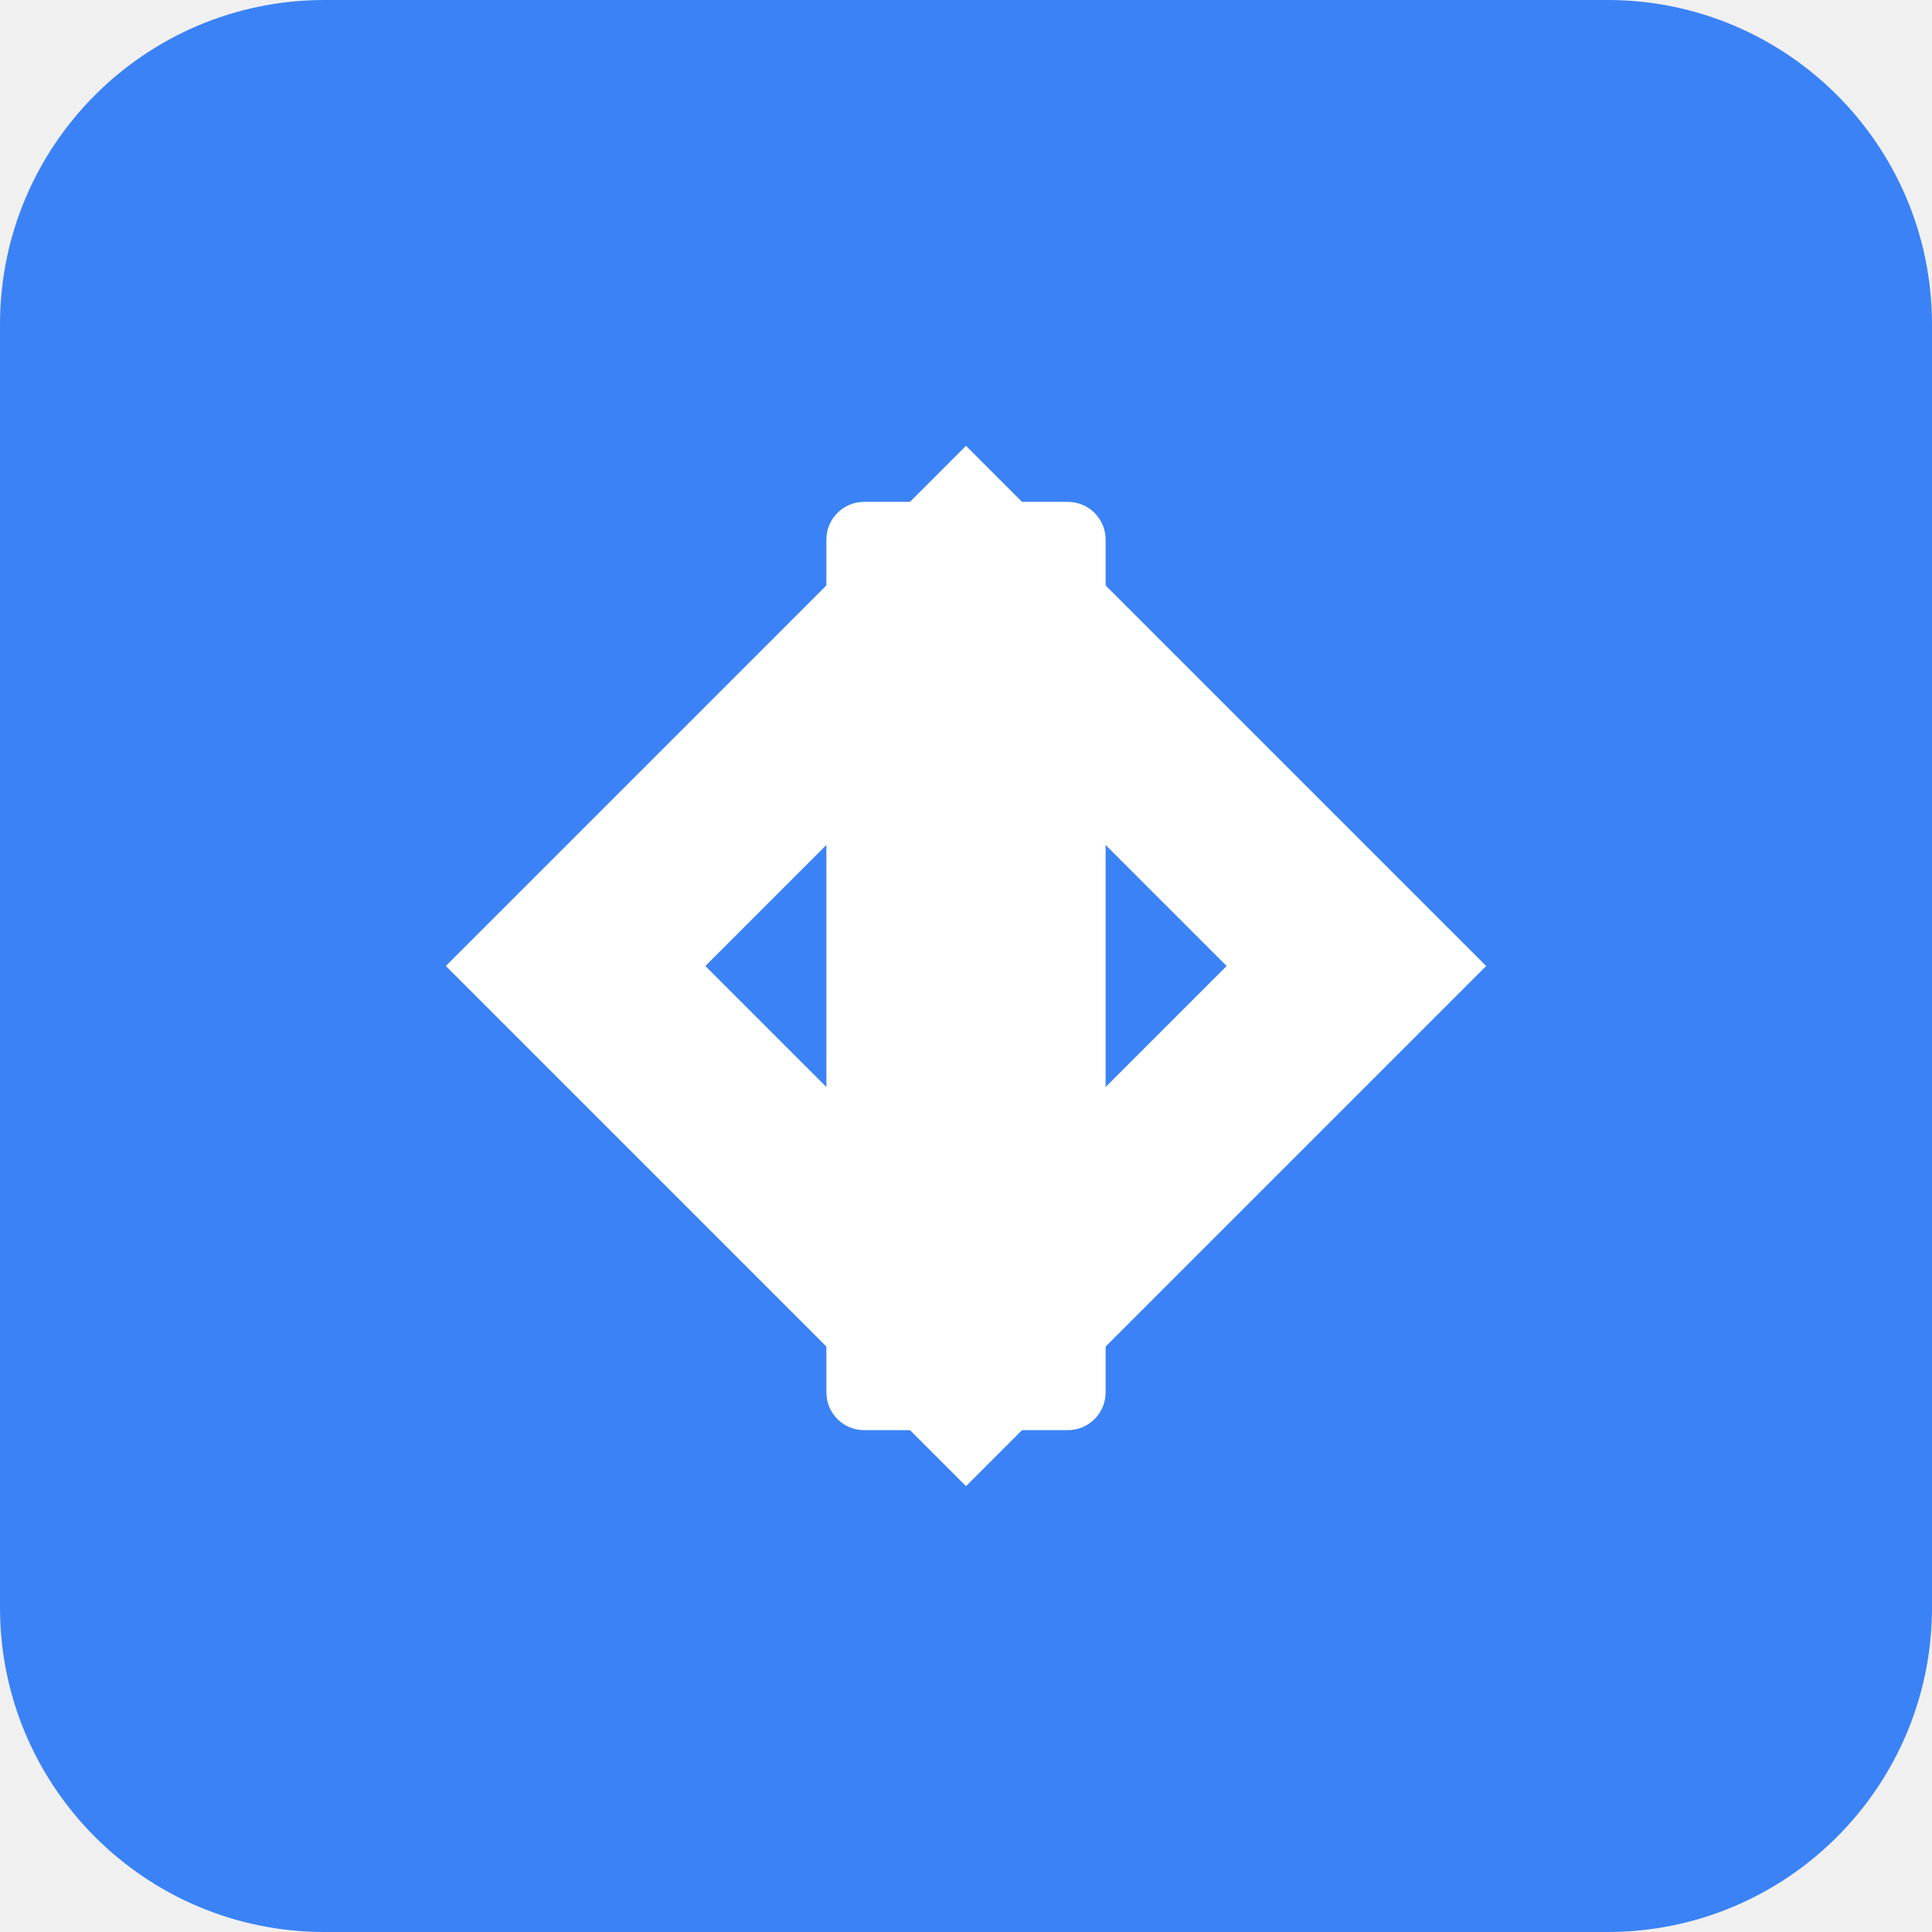
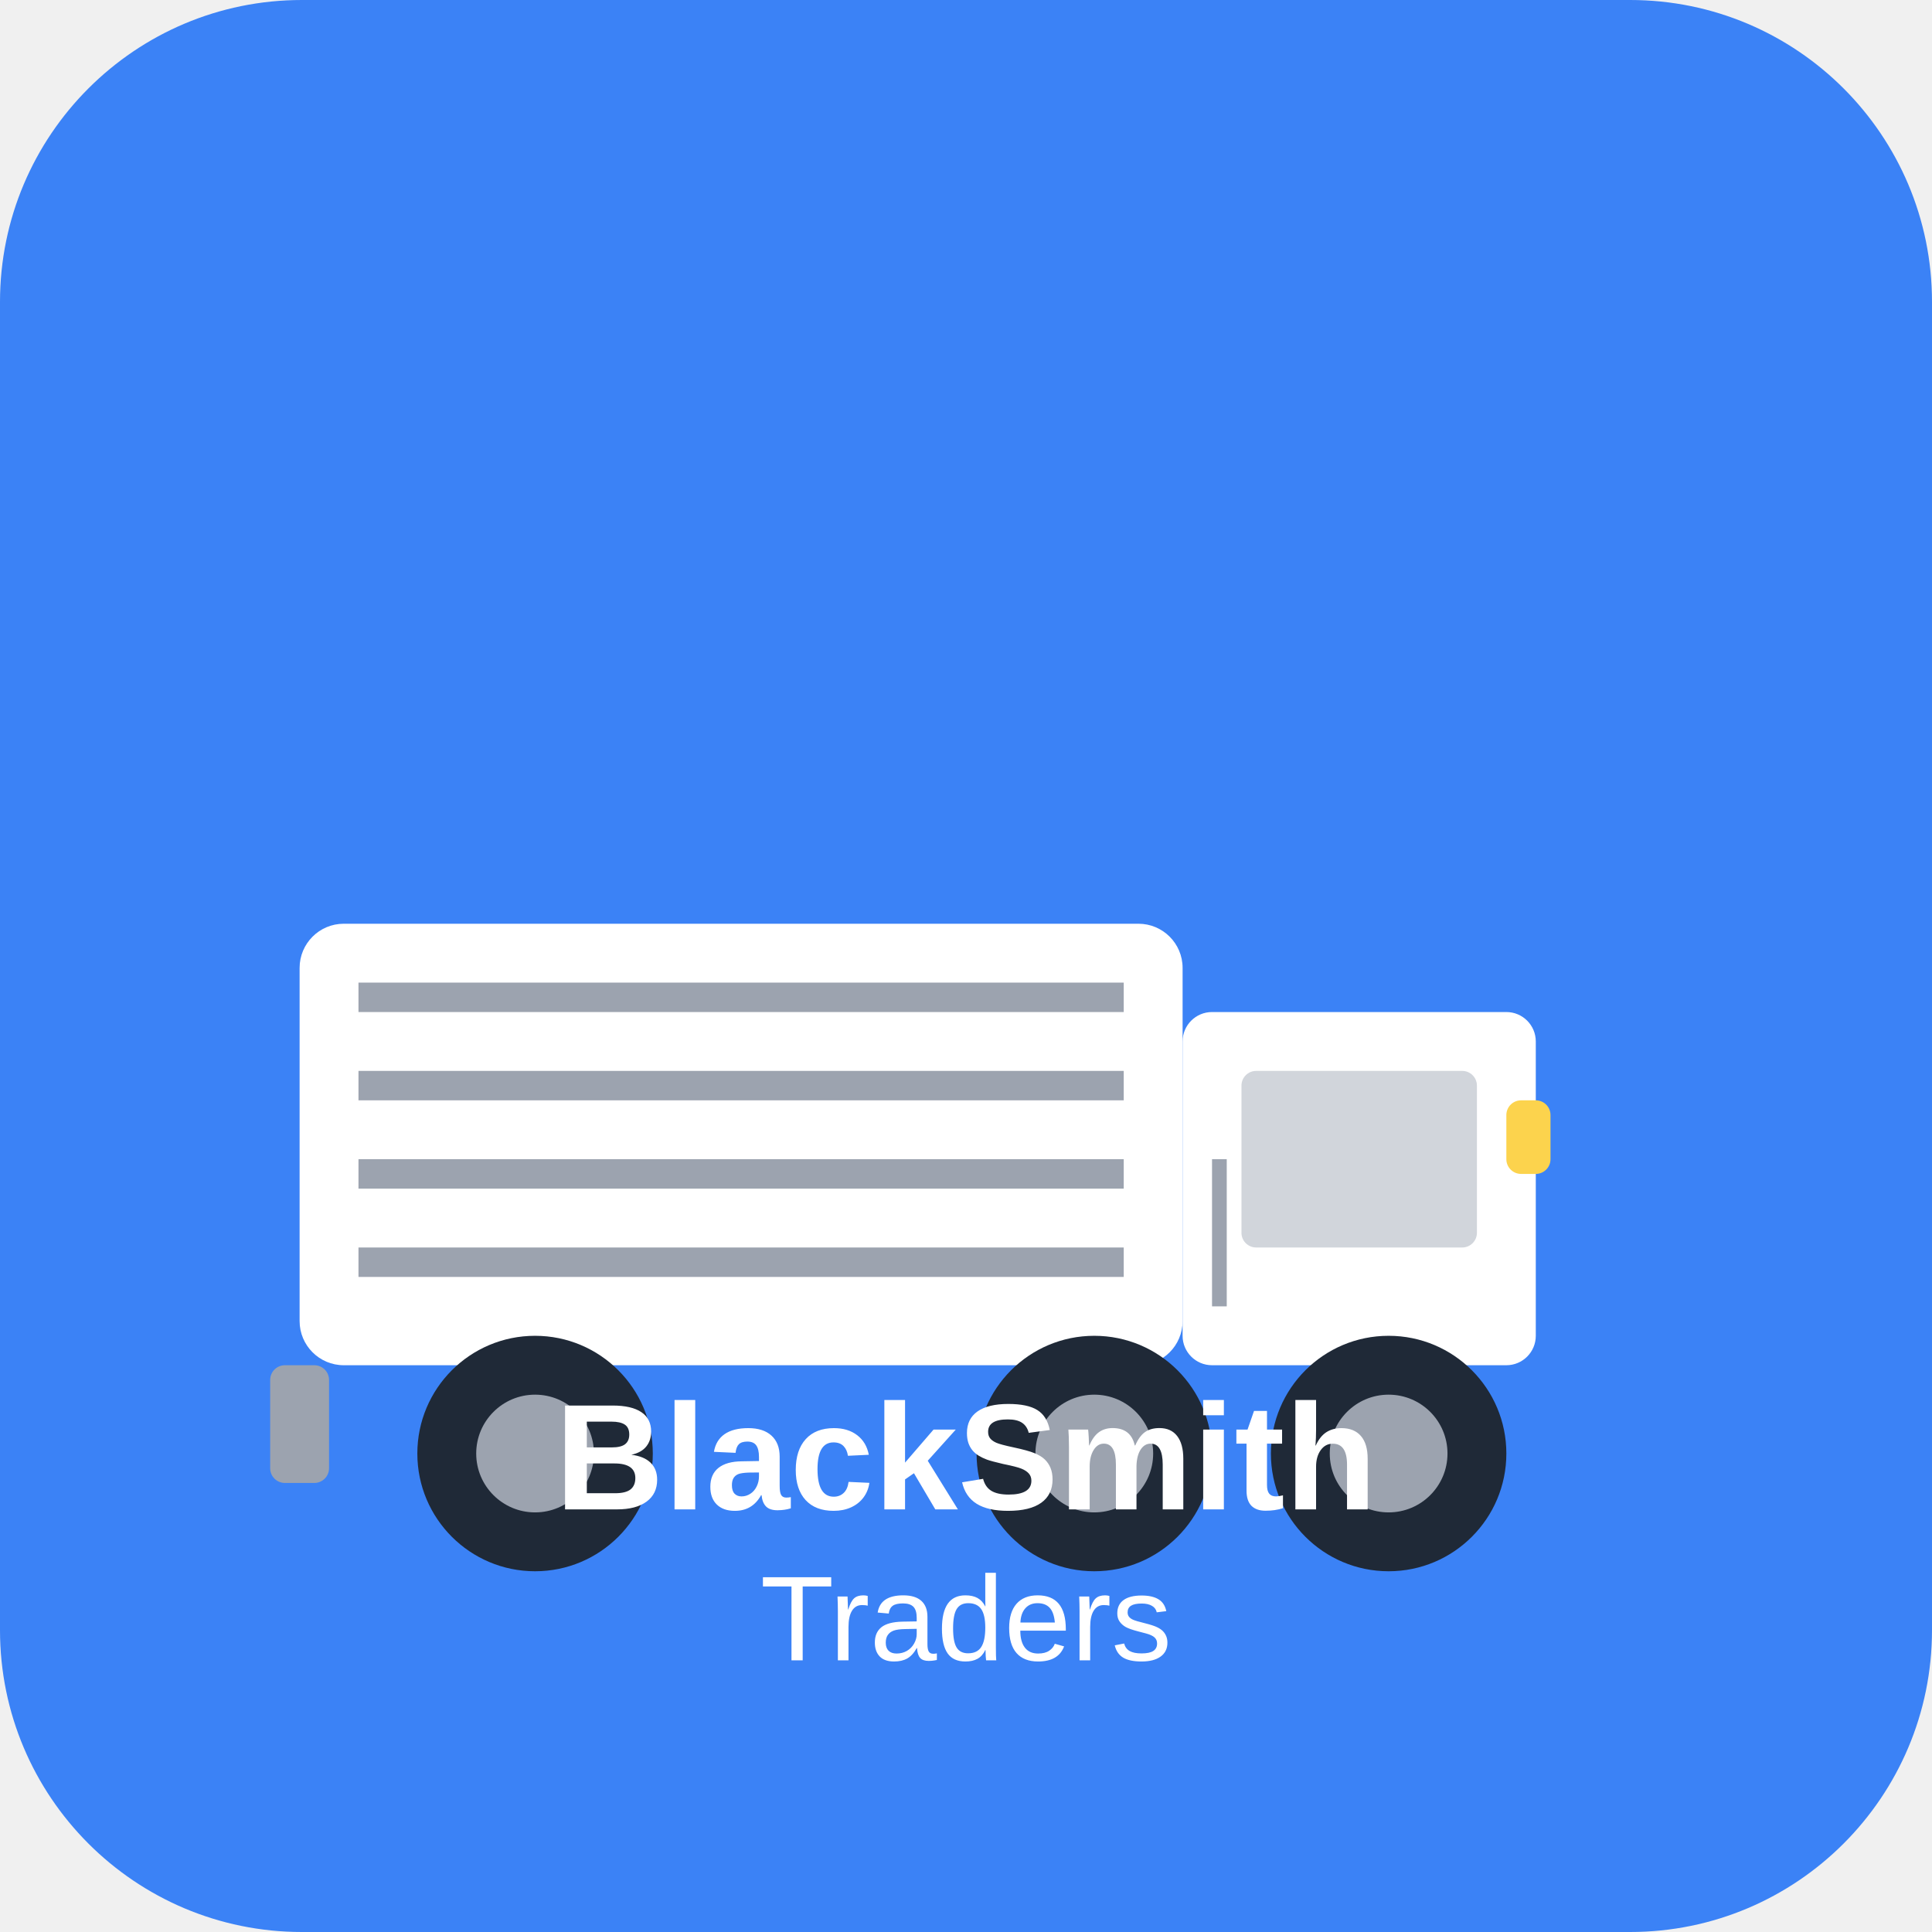
- <svg xmlns="http://www.w3.org/2000/svg" width="512" height="512" viewBox="0 0 512 512">
-   <rect width="512" height="512" fill="#3b82f6" rx="86" ry="86" />
-   <path d="M133 256 L256 133 L379 256 L256 379 Z" fill="white" stroke="white" stroke-width="21" />
-   <path d="M194 256 L256 194 L318 256 L256 318 Z" fill="#3b82f6" stroke="#3b82f6" stroke-width="10" />
-   <rect x="219" y="133" width="74" height="246" fill="white" rx="10" ry="10" />
+ <svg xmlns="http://www.w3.org/2000/svg" viewBox="0 0 512 512" width="512" height="512">
+   <rect width="512" height="512" rx="80" fill="#3b82f6" />
+   <g transform="translate(56, 120) scale(0.78)">
+     <rect x="30" y="160" width="300" height="150" rx="15" fill="#ffffff" />
+     <rect x="330" y="190" width="120" height="120" rx="10" fill="#ffffff" />
+     <rect x="350" y="210" width="80" height="60" rx="5" fill="#d1d5db" />
+     <circle cx="110" cy="340" r="40" fill="#1f2937" />
+     <circle cx="110" cy="340" r="20" fill="#9ca3af" />
+     <circle cx="300" cy="340" r="40" fill="#1f2937" />
+     <circle cx="300" cy="340" r="20" fill="#9ca3af" />
+     <circle cx="400" cy="340" r="40" fill="#1f2937" />
+     <circle cx="400" cy="340" r="20" fill="#9ca3af" />
+     <rect x="20" y="310" width="20" height="40" rx="5" fill="#9ca3af" />
+     <rect x="440" y="220" width="15" height="25" rx="5" fill="#fcd34d" />
+     <rect x="340" y="240" width="5" height="50" fill="#9ca3af" />
+     <rect x="50" y="180" width="260" height="10" fill="#9ca3af" />
+     <rect x="50" y="210" width="260" height="10" fill="#9ca3af" />
+     <rect x="50" y="240" width="260" height="10" fill="#9ca3af" />
+     <rect x="50" y="270" width="260" height="10" fill="#9ca3af" />
+   </g>
+   <text x="256" y="400" font-family="Arial, sans-serif" font-size="40" font-weight="bold" text-anchor="middle" fill="#ffffff">BlackSmith</text>
+   <text x="256" y="440" font-family="Arial, sans-serif" font-size="32" font-weight="normal" text-anchor="middle" fill="#ffffff">Traders</text>
</svg>
